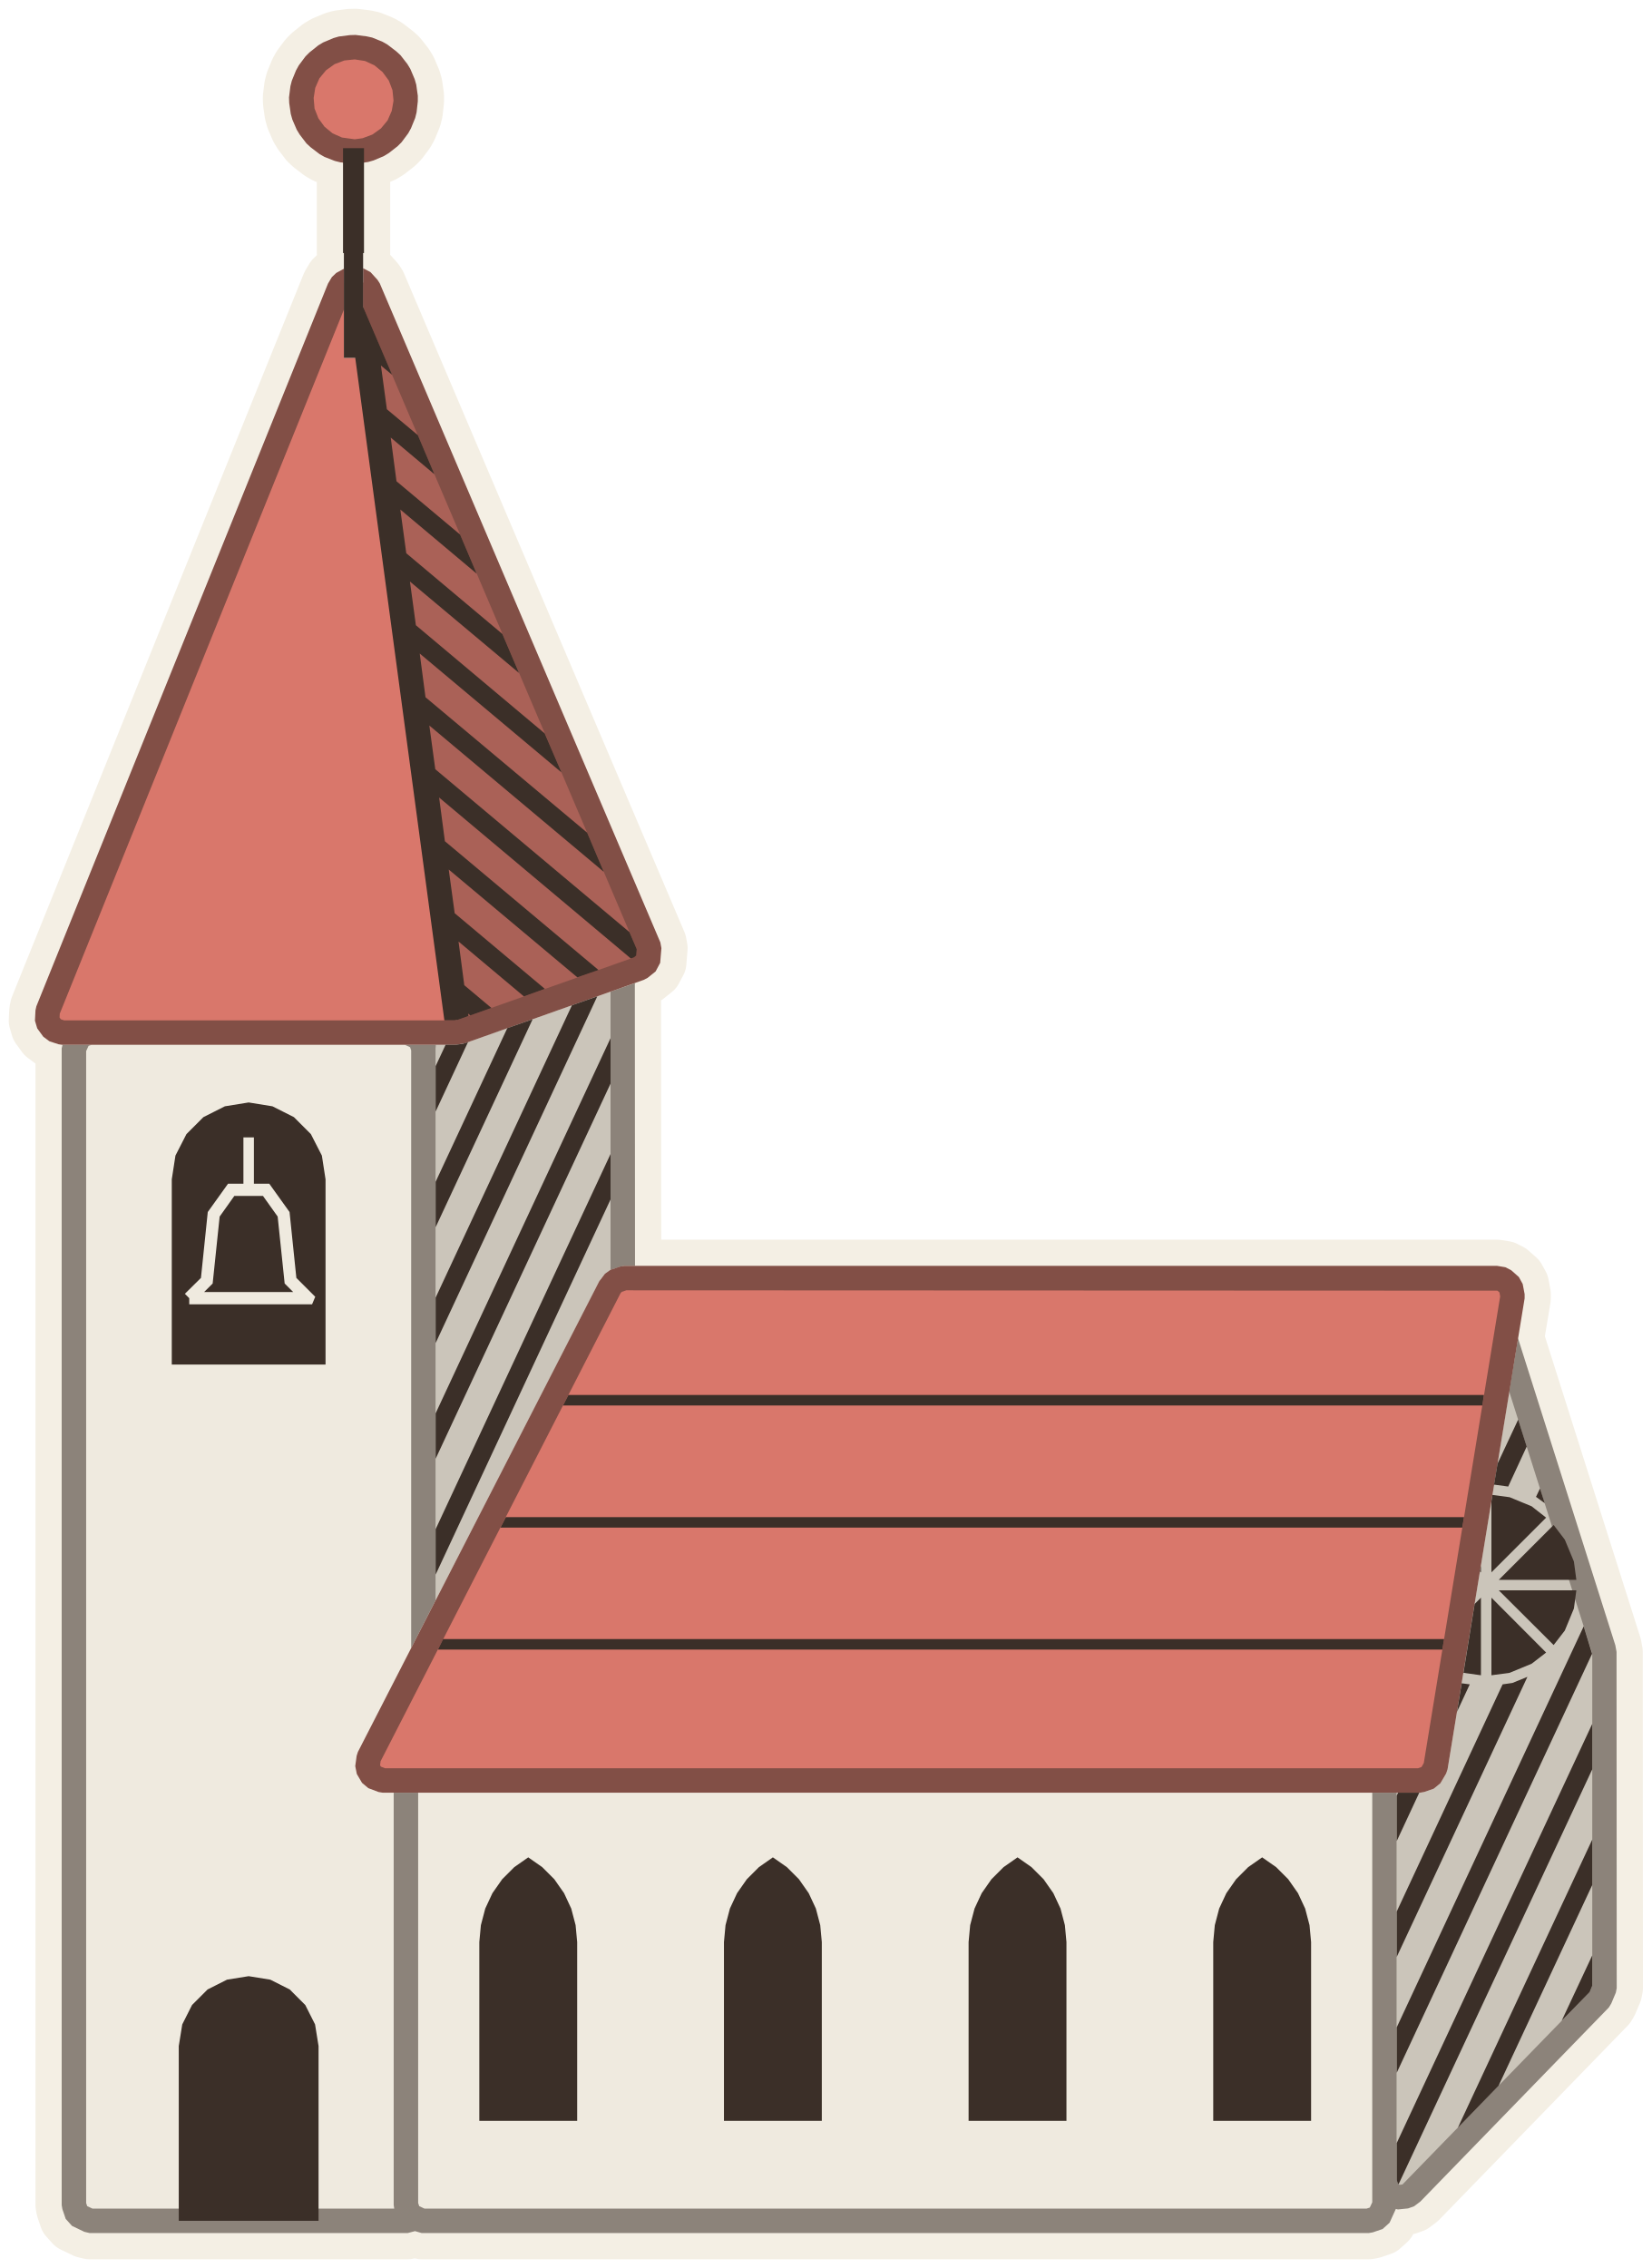
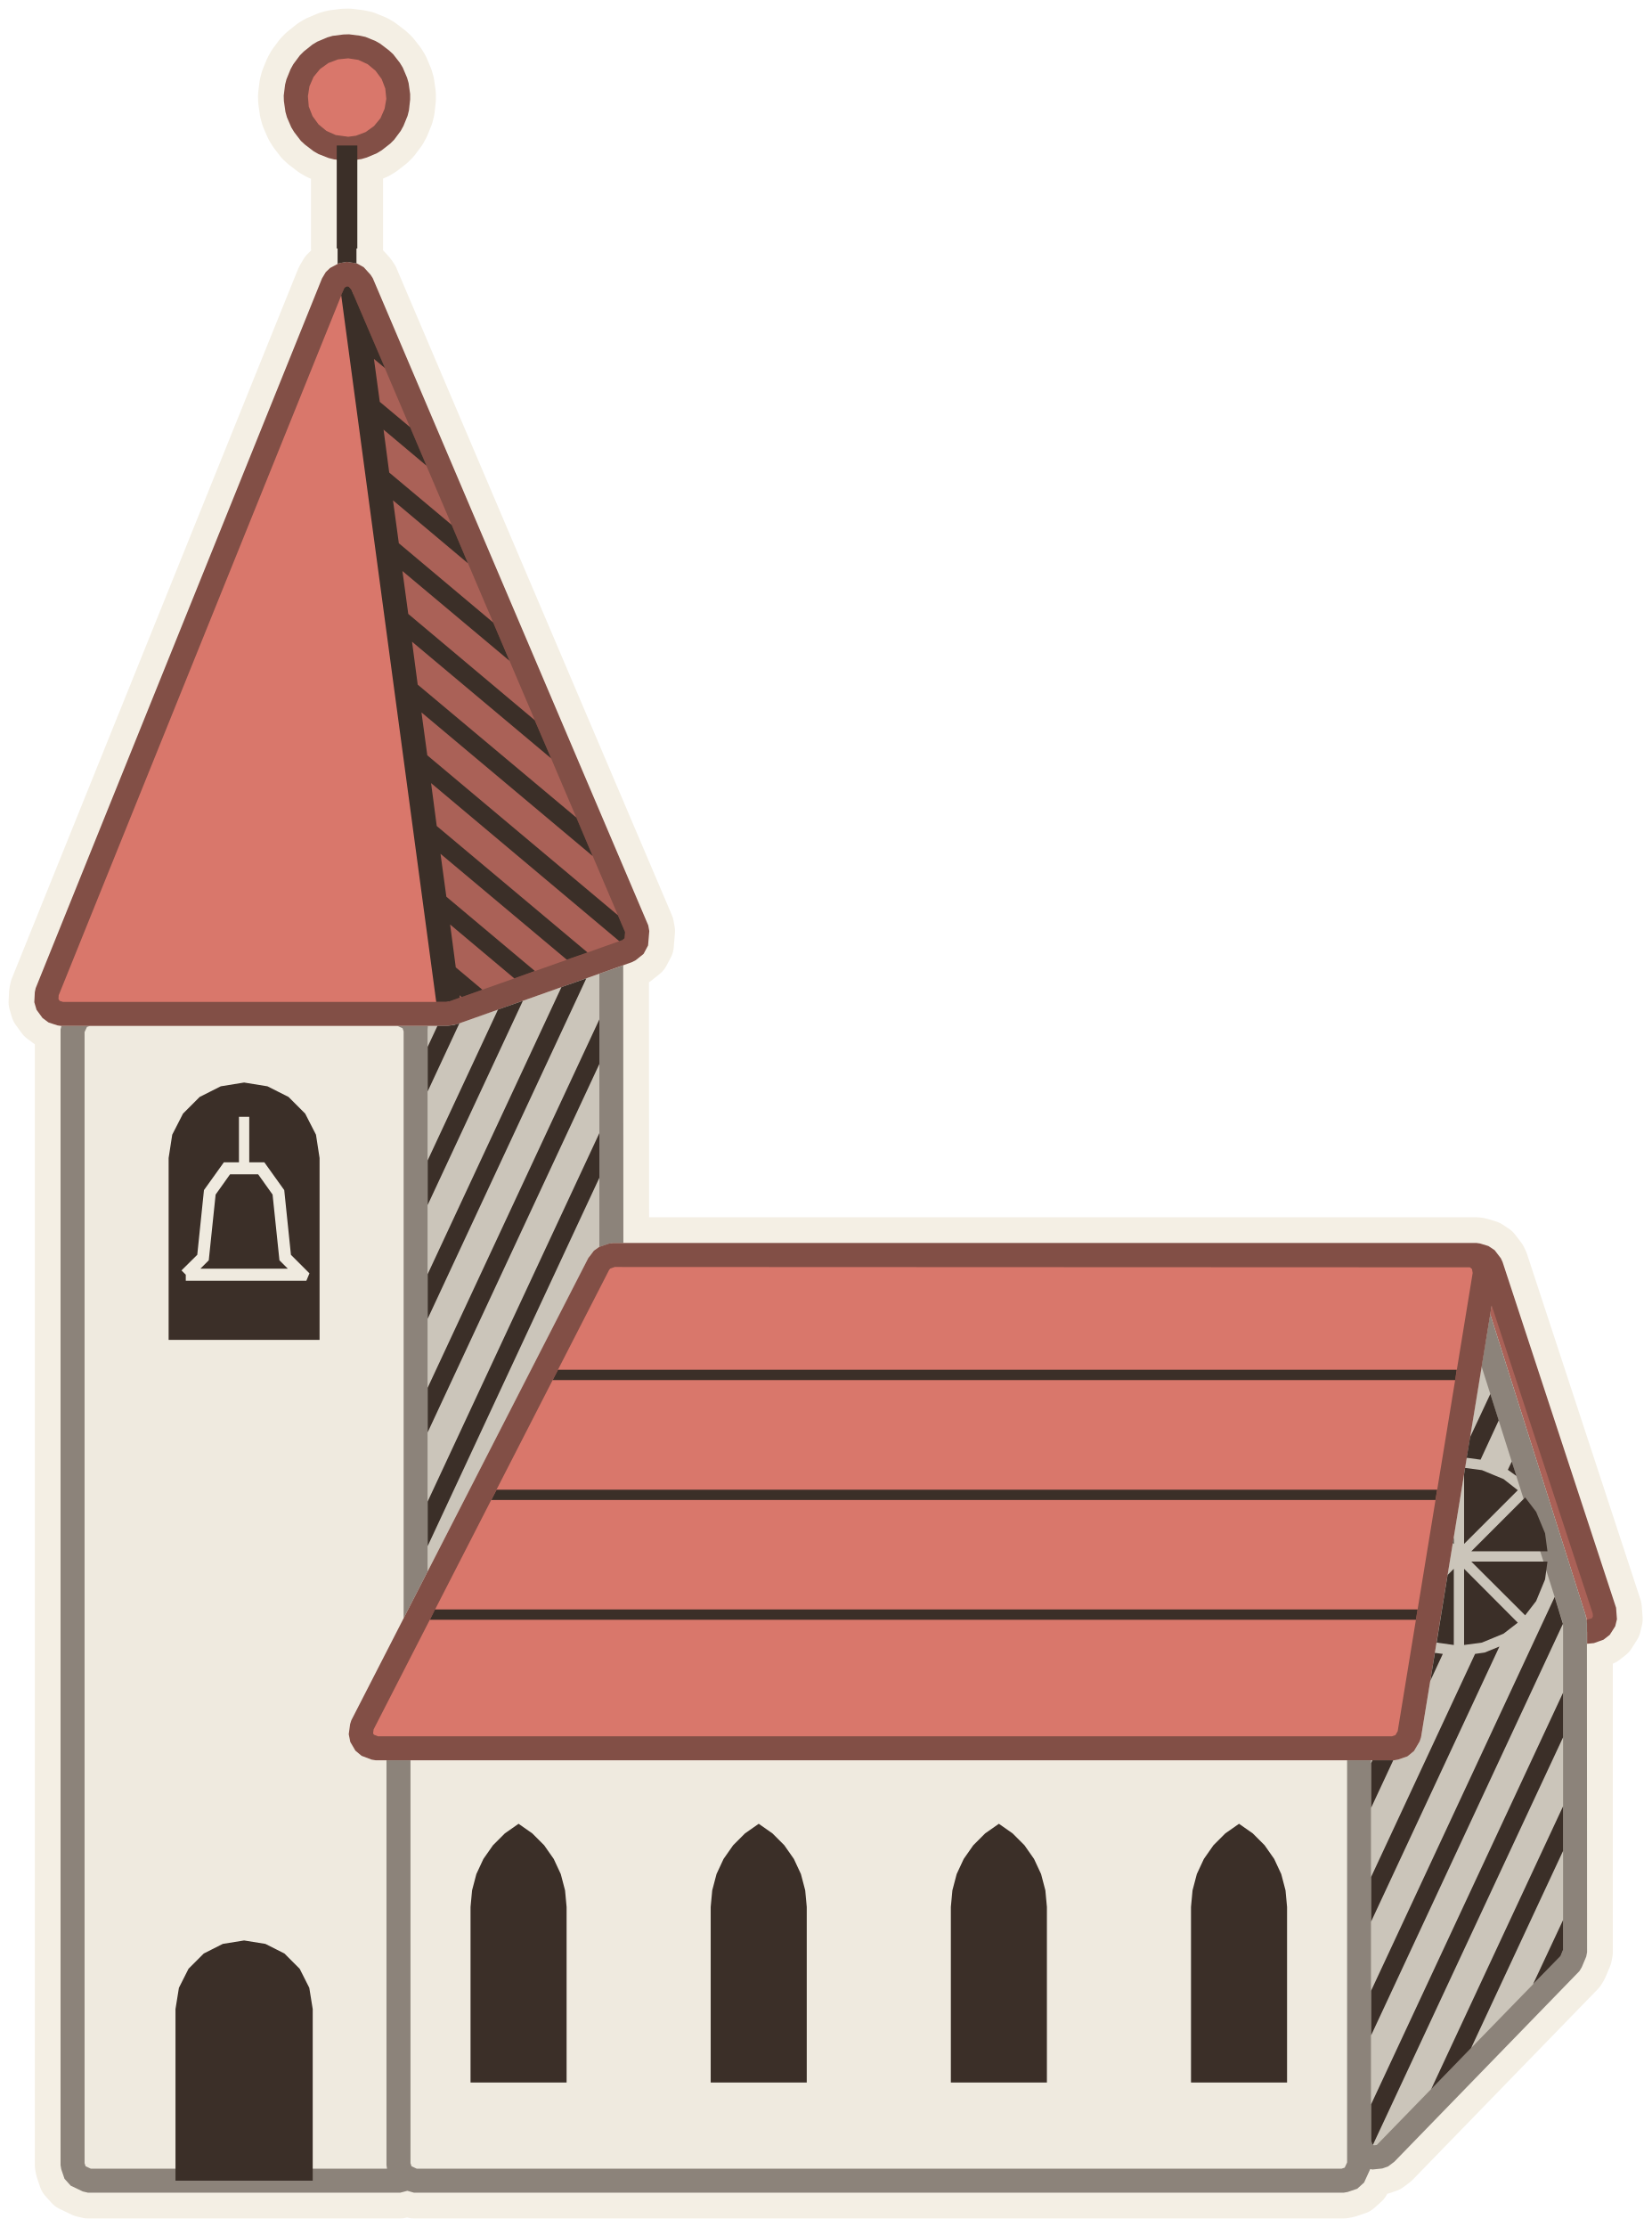
- <svg xmlns="http://www.w3.org/2000/svg" viewBox="-51.23 -127.09 94.52 129.79" data-palette="wall:#EFEADF;roof:#D9776B;wood:#C9A97C;earth:#94744F;water:#8FB0B8;flag:#4A3B32;ink:#3B2F28;halo:#F4EFE4">
-   <path data-role="sil" fill="#F4EFE4" stroke="#F4EFE4" stroke-width="3" stroke-linejoin="round" d="M-27.9 0.7L-27.48 0.59L-27.1 0.7L27.1 0.7L27.33 0.66L27.89 0.47L28.29 0.11L28.65 -0.68L28.77 -0.65L29.35 -0.71L29.69 -0.83L30.05 -1.1L40.84 -12.21L40.98 -12.44L41.24 -13.06L41.29 -13.32L41.28 -32.56L41.21 -32.94L35.64 -50.51L36.02 -52.79L36.02 -53.03L35.91 -53.61L35.69 -54.01L35.25 -54.4L34.92 -54.57L34.44 -54.65L-14.89 -54.65L-14.9 -70.83L-14.38 -71.02L-14.17 -71.13L-13.71 -71.5L-13.45 -71.99L-13.38 -72.83L-13.44 -73.16L-29.5 -110.88L-29.63 -111.08L-30.03 -111.52L-30.45 -111.74L-30.45 -112.61L-30.4 -112.61L-30.4 -117.78L-29.85 -117.91L-29.26 -118.16L-28.98 -118.33L-28.48 -118.72L-28.25 -118.95L-27.87 -119.46L-27.71 -119.75L-27.47 -120.34L-27.39 -120.66L-27.32 -121.29L-27.32 -121.61L-27.41 -122.25L-27.5 -122.56L-27.75 -123.15L-27.92 -123.43L-28.31 -123.93L-28.55 -124.15L-29.06 -124.54L-29.34 -124.7L-29.93 -124.94L-30.25 -125.01L-30.88 -125.09L-31.21 -125.08L-31.84 -125L-32.15 -124.91L-32.74 -124.66L-33.02 -124.49L-33.52 -124.09L-33.75 -123.86L-34.13 -123.35L-34.29 -123.06L-34.53 -122.47L-34.61 -122.16L-34.69 -121.52L-34.68 -121.2L-34.59 -120.57L-34.5 -120.25L-34.25 -119.67L-34.08 -119.39L-33.69 -118.88L-33.45 -118.66L-32.94 -118.27L-32.66 -118.11L-32.07 -117.88L-31.6 -117.78L-31.6 -112.61L-31.55 -112.61L-31.55 -111.71L-31.99 -111.47L-32.24 -111.23L-32.46 -110.86L-49.15 -69.5L-49.2 -69.27L-49.23 -68.68L-49.1 -68.24L-48.75 -67.76L-48.4 -67.5L-47.88 -67.33L-47.65 -67.3L-47.7 -67.1L-47.7 -0.9L-47.66 -0.67L-47.47 -0.11L-47.11 0.29L-46.4 0.63L-46.1 0.7Z" />
+ <svg xmlns="http://www.w3.org/2000/svg" viewBox="-51.23 -127.09 96.26 129.79" data-palette="wall:#EFEADF;roof:#D9776B;wood:#C9A97C;earth:#94744F;water:#8FB0B8;flag:#4A3B32;ink:#3B2F28;halo:#F4EFE4">
+   <path data-role="sil" fill="#F4EFE4" stroke="#F4EFE4" stroke-width="3" stroke-linejoin="round" d="M-27.9 0.7L-27.48 0.59L-27.1 0.7L27.1 0.7L27.33 0.66L27.89 0.47L28.29 0.11L28.65 -0.68L28.77 -0.65L29.35 -0.71L29.69 -0.83L30.05 -1.1L40.84 -12.21L40.98 -12.44L41.24 -13.06L41.29 -13.32L41.29 -31.29L41.69 -31.33L42.25 -31.53L42.61 -31.81L42.93 -32.31L43.03 -32.72L42.98 -33.39L36.36 -53.55L36.26 -53.76L35.9 -54.23L35.54 -54.47L35.05 -54.62L34.84 -54.65L-14.89 -54.65L-14.9 -70.83L-14.38 -71.02L-14.17 -71.13L-13.71 -71.5L-13.45 -71.99L-13.38 -72.83L-13.44 -73.16L-29.5 -110.88L-29.63 -111.08L-30.03 -111.52L-30.45 -111.74L-30.45 -112.61L-30.4 -112.61L-30.4 -117.78L-29.85 -117.91L-29.26 -118.16L-28.98 -118.33L-28.48 -118.72L-28.25 -118.95L-27.87 -119.46L-27.71 -119.75L-27.47 -120.34L-27.39 -120.66L-27.32 -121.29L-27.32 -121.61L-27.41 -122.25L-27.5 -122.56L-27.75 -123.15L-27.92 -123.43L-28.31 -123.93L-28.55 -124.15L-29.06 -124.54L-29.34 -124.7L-29.93 -124.94L-30.25 -125.01L-30.88 -125.09L-31.21 -125.08L-31.84 -125L-32.15 -124.91L-32.74 -124.66L-33.02 -124.49L-33.52 -124.09L-33.75 -123.86L-34.13 -123.35L-34.29 -123.06L-34.53 -122.47L-34.61 -122.16L-34.69 -121.52L-34.68 -121.2L-34.59 -120.57L-34.5 -120.25L-34.25 -119.67L-34.08 -119.39L-33.69 -118.88L-33.45 -118.66L-32.94 -118.27L-32.66 -118.11L-32.07 -117.88L-31.6 -117.78L-31.6 -112.61L-31.55 -112.61L-31.55 -111.71L-31.99 -111.47L-32.24 -111.23L-32.46 -110.86L-49.15 -69.5L-49.2 -69.27L-49.23 -68.68L-49.1 -68.24L-48.75 -67.76L-48.4 -67.5L-47.88 -67.33L-47.65 -67.3L-47.7 -67.1L-47.7 -0.9L-47.66 -0.67L-47.47 -0.11L-47.11 0.29L-46.4 0.63L-46.1 0.7Z" />
  <path data-role="wall" fill="#EFEADF" d="M-28.47 -0.11L-28.66 -0.67L-28.7 -0.9L-28.7 -24.5L-29.33 -24.5L-29.57 -24.54L-30.15 -24.76L-30.51 -25.06L-30.81 -25.57L-30.9 -26.02L-30.82 -26.61L-30.75 -26.83L-27 -34.14L-27 -67.1L-27.07 -67.3L-46.9 -67.3L-47 -67.1L-47 -0.9L-46.81 -0.34L-46.1 0L-28.37 0ZM27.66 -0.19L28 -0.9L28 -24.5L-28 -24.5L-28 -0.9L-27.81 -0.34L-27.1 0L27.1 0Z" />
  <path data-role="wall-shade" fill="#cbc5ba" d="M-26.3 -35.51L-16.85 -53.91L-16.61 -54.2L-16.3 -54.42L-15.59 -54.64L-15.59 -70.59L-24.73 -67.36L-25.15 -67.3L-26.33 -67.3L-26.3 -67.1ZM29.28 -1.4L29.55 -1.59L40.33 -12.7L40.59 -13.32L40.59 -32.46L40.55 -32.73L35.39 -48.98L31.61 -25.84L31.53 -25.6L31.2 -25.04L30.82 -24.73L30.27 -24.54L30.04 -24.5L28.7 -24.5L28.7 -1.34Z" />
-   <path data-role="roof" fill="#D9776B" d="M-30.34 -118.49L-30.11 -118.55L-29.61 -118.76L-29.41 -118.88L-28.97 -119.21L-28.81 -119.38L-28.47 -119.81L-28.36 -120.02L-28.15 -120.52L-28.09 -120.75L-28.02 -121.29L-28.02 -121.52L-28.09 -122.06L-28.15 -122.29L-28.36 -122.8L-28.47 -123L-28.81 -123.43L-28.97 -123.6L-29.41 -123.93L-29.61 -124.05L-30.11 -124.26L-30.34 -124.32L-30.88 -124.39L-31.12 -124.39L-31.66 -124.32L-31.89 -124.26L-32.39 -124.05L-32.59 -123.93L-33.03 -123.6L-33.19 -123.43L-33.53 -123L-33.64 -122.8L-33.85 -122.29L-33.91 -122.06L-33.98 -121.52L-33.98 -121.29L-33.91 -120.75L-33.85 -120.52L-33.64 -120.02L-33.53 -119.81L-33.19 -119.38L-33.03 -119.21L-32.59 -118.88L-32.39 -118.76L-31.89 -118.55L-31.66 -118.49L-31.12 -118.42L-30.88 -118.42ZM-25 -68.03L-30.45 -108.52L-30.45 -106.61L-31.55 -106.61L-31.55 -110.91L-31.65 -110.86L-31.81 -110.59L-48.5 -69.24L-48.53 -68.65L-48.19 -68.17L-47.67 -68L-25.15 -68ZM30.59 -25.39L30.92 -25.95L35.33 -52.91L35.22 -53.49L34.78 -53.88L34.44 -53.95L-15.51 -53.95L-16.07 -53.76L-16.31 -53.46L-30.13 -26.51L-30.21 -25.93L-29.91 -25.41L-29.33 -25.2L30.04 -25.2Z" />
-   <path data-role="roof-shade" fill="#aa6157" d="M-24.85 -68.05L-14.61 -71.68L-14.15 -72.05L-14.08 -72.88L-30.15 -110.61L-30.45 -110.94L-30.45 -108.52L-25 -68.03Z" />
+   <path data-role="roof" fill="#D9776B" d="M-30.34 -118.49L-30.11 -118.55L-29.61 -118.76L-29.41 -118.88L-28.97 -119.21L-28.81 -119.38L-28.47 -119.81L-28.36 -120.02L-28.15 -120.52L-28.09 -120.75L-28.02 -121.29L-28.02 -121.52L-28.09 -122.06L-28.15 -122.29L-28.36 -122.8L-28.47 -123L-28.81 -123.43L-28.97 -123.6L-29.41 -123.93L-29.61 -124.05L-30.11 -124.26L-30.34 -124.32L-30.88 -124.39L-31.12 -124.39L-31.66 -124.32L-31.89 -124.26L-32.39 -124.05L-32.59 -123.93L-33.03 -123.6L-33.19 -123.43L-33.53 -123L-33.64 -122.8L-33.85 -122.29L-33.91 -122.06L-33.98 -121.52L-33.98 -121.29L-33.91 -120.75L-33.85 -120.52L-33.64 -120.02L-33.53 -119.81L-33.19 -119.38L-33.03 -119.21L-32.59 -118.88L-32.39 -118.76L-31.89 -118.55L-31.66 -118.49L-31.12 -118.42L-30.88 -118.42ZM-25 -68.03L-30.8 -111.09L-31.13 -111.14L-31.65 -110.86L-31.81 -110.59L-48.5 -69.24L-48.53 -68.65L-48.19 -68.17L-47.67 -68L-25.15 -68ZM30.59 -25.39L30.92 -25.95L35.33 -52.91L35.22 -53.49L34.78 -53.88L34.44 -53.95L-15.51 -53.95L-16.07 -53.76L-16.31 -53.46L-30.13 -26.51L-30.21 -25.93L-29.91 -25.41L-29.33 -25.2L30.04 -25.2Z" />
+   <path data-role="roof-shade" fill="#aa6157" d="M-24.85 -68.05L-14.61 -71.68L-14.15 -72.05L-14.08 -72.88L-30.15 -110.61L-30.55 -111.05L-30.8 -111.09L-25 -68.03ZM42.02 -32.19L42.34 -32.69L42.31 -33.17L35.97 -52.51L35.64 -50.51L41.24 -32.84L41.29 -32.46L41.29 -31.99L41.46 -31.99Z" />
  <path data-role="wall-line" fill="#8c837a" d="M-15.74 -54.61L-15.51 -54.65L-14.89 -54.65L-14.9 -70.83L-16.29 -70.34L-16.29 -54.42ZM-26.3 -67.1L-26.29 -67.3L-26.33 -67.3ZM-26.3 -35.51L-26.3 -67.1L-26.33 -67.3L-28.06 -67.3L-27.76 -67.16L-27.7 -66.98L-27.7 -32.78ZM28.77 -0.65L29.35 -0.71L29.69 -0.83L30.05 -1.1L40.84 -12.21L40.98 -12.44L41.24 -13.06L41.29 -13.32L41.28 -32.56L41.21 -32.94L35.64 -50.51L35.14 -47.45L39.86 -32.57L39.89 -32.4L39.89 -13.46L39.74 -13.09L29.03 -2.08L28.86 -2.06L28.77 -2.12L28.7 -2.34L28.7 -24.5L27.3 -24.5L27.3 -1.06L27.16 -0.76L26.98 -0.7L-26.94 -0.7L-27.24 -0.84L-27.3 -1.02L-27.3 -24.5L-28.7 -24.5L-28.7 -0.9L-28.67 -0.7L-45.94 -0.7L-46.24 -0.84L-46.3 -1.02L-46.3 -66.94L-46.16 -67.24L-45.98 -67.3L-47.65 -67.3L-47.7 -67.1L-47.7 -0.9L-47.66 -0.67L-47.47 -0.11L-47.11 0.29L-46.4 0.63L-46.1 0.7L-27.9 0.7L-27.48 0.59L-27.1 0.7L27.1 0.7L27.33 0.66L27.89 0.47L28.29 0.11L28.65 -0.68Z" />
-   <path data-role="roof-line" fill="#824f46" d="M-30.88 -117.72L-30.16 -117.82L-29.85 -117.91L-29.26 -118.16L-28.98 -118.33L-28.48 -118.72L-28.25 -118.95L-27.87 -119.46L-27.71 -119.75L-27.47 -120.34L-27.39 -120.66L-27.32 -121.29L-27.32 -121.61L-27.41 -122.25L-27.5 -122.56L-27.75 -123.15L-27.92 -123.43L-28.31 -123.93L-28.55 -124.15L-29.06 -124.54L-29.34 -124.7L-29.93 -124.94L-30.25 -125.01L-30.88 -125.09L-31.21 -125.08L-31.84 -125L-32.15 -124.91L-32.74 -124.66L-33.02 -124.49L-33.52 -124.09L-33.75 -123.86L-34.13 -123.35L-34.29 -123.06L-34.53 -122.47L-34.61 -122.16L-34.69 -121.52L-34.68 -121.2L-34.59 -120.57L-34.5 -120.25L-34.25 -119.67L-34.08 -119.39L-33.69 -118.88L-33.45 -118.66L-32.94 -118.27L-32.66 -118.11L-32.07 -117.88L-31.75 -117.8L-31.12 -117.72ZM-30.93 -119.12L-31.66 -119.22L-32.2 -119.46L-32.66 -119.84L-33.01 -120.32L-33.23 -120.88L-33.28 -121.48L-33.19 -122.06L-32.95 -122.61L-32.57 -123.07L-32.08 -123.42L-31.52 -123.63L-30.93 -123.69L-30.34 -123.6L-29.8 -123.35L-29.34 -122.97L-28.98 -122.48L-28.77 -121.93L-28.71 -121.33L-28.81 -120.75L-29.05 -120.2L-29.43 -119.74L-29.92 -119.39L-30.48 -119.18ZM-25.15 -67.3L-24.62 -67.39L-14.38 -71.02L-14.17 -71.13L-13.71 -71.5L-13.45 -71.99L-13.38 -72.83L-13.44 -73.16L-29.5 -110.88L-29.63 -111.08L-30.03 -111.52L-30.45 -111.74L-30.45 -109.53L-14.79 -72.77L-14.82 -72.41L-14.95 -72.3L-25.03 -68.73L-25.21 -68.7L-47.56 -68.7L-47.75 -68.76L-47.82 -68.86L-47.81 -69.08L-31.55 -109.37L-31.55 -111.71L-31.99 -111.47L-32.24 -111.23L-32.46 -110.86L-49.15 -69.5L-49.2 -69.27L-49.23 -68.68L-49.1 -68.24L-48.75 -67.76L-48.4 -67.5L-47.88 -67.33L-47.67 -67.3ZM30.27 -24.54L30.82 -24.73L31.2 -25.04L31.53 -25.6L31.61 -25.84L36.02 -52.79L36.02 -53.03L35.91 -53.61L35.69 -54.01L35.25 -54.4L34.92 -54.57L34.44 -54.65L-15.51 -54.65L-15.74 -54.61L-16.3 -54.42L-16.61 -54.2L-16.93 -53.78L-30.75 -26.83L-30.82 -26.61L-30.9 -26.02L-30.81 -25.57L-30.51 -25.06L-30.15 -24.76L-29.57 -24.54L-29.33 -24.5L30.04 -24.5ZM-29.2 -25.9L-29.43 -25.99L-29.48 -26.07L-29.45 -26.3L-15.72 -53.08L-15.65 -53.16L-15.39 -53.25L34.46 -53.23L34.58 -53.13L34.62 -52.9L30.25 -26.2L30.12 -25.97L29.92 -25.9Z" />
-   <path data-role="ink" fill="#3B2F28" d="M-30.45 -112.61L-30.4 -112.61L-30.4 -118.61L-31.6 -118.61L-31.6 -112.61L-31.55 -112.61L-31.55 -106.61L-30.9 -106.61L-25.8 -68.7L-25.21 -68.7L-25.03 -68.73L-24.42 -68.95L-24.44 -69.09L-24.32 -68.98L-23.11 -69.41L-24.66 -70.71L-24.99 -73.21L-21.25 -70.07L-20.05 -70.5L-25.21 -74.83L-25.55 -77.33L-18.19 -71.16L-16.98 -71.58L-25.77 -78.95L-26.1 -81.45L-15.13 -72.24L-14.95 -72.3L-14.82 -72.41L-14.79 -72.77L-15.21 -73.75L-26.32 -83.07L-26.66 -85.57L-16.68 -77.2L-17.63 -79.44L-26.88 -87.19L-27.21 -89.69L-19.1 -82.89L-20.06 -85.12L-27.43 -91.31L-27.77 -93.81L-21.53 -88.58L-22.48 -90.81L-27.98 -95.43L-28.32 -97.93L-23.95 -94.26L-24.9 -96.5L-28.54 -99.55L-28.87 -102.05L-26.37 -99.95L-27.32 -102.19L-29.09 -103.67L-29.43 -106.17L-28.79 -105.64L-30.45 -109.53ZM-17.05 -70.07L-18.5 -69.56L-26.3 -52.83L-26.3 -50.23ZM-20.75 -68.76L-22.2 -68.25L-26.3 -59.46L-26.3 -56.86ZM-16.29 -65.08L-16.29 -67.68L-26.3 -46.21L-26.3 -43.61ZM-24.45 -67.45L-24.73 -67.36L-25.15 -67.3L-25.73 -67.3L-26.3 -66.08L-26.3 -63.48ZM-32.6 -59.6L-32.81 -60.96L-33.44 -62.19L-34.41 -63.16L-35.64 -63.78L-37 -64L-38.36 -63.78L-39.59 -63.16L-40.56 -62.19L-41.19 -60.96L-41.4 -59.6L-41.4 -49L-32.6 -49ZM-40.4 -52.45L-40.4 -52.8L-40.65 -53.05L-39.73 -53.96L-39.34 -57.73L-38.18 -59.35L-37.3 -59.35L-37.3 -62L-36.7 -62L-36.7 -59.35L-35.82 -59.35L-34.66 -57.73L-34.27 -53.96L-33.19 -52.88L-33.37 -52.45ZM-16.29 -58.45L-16.29 -61.05L-26.3 -39.58L-26.3 -36.98ZM-34.94 -53.64L-35.34 -57.47L-36.18 -58.65L-37.82 -58.65L-38.66 -57.47L-39.06 -53.64L-39.55 -53.15L-34.45 -53.15ZM33.6 -46.66L33.69 -47.26L-18.7 -47.26L-19.01 -46.66ZM36.14 -44.31L35.65 -45.85L34.47 -43.33L34.27 -42.13L35.08 -42.02ZM36.9 -41.91L36.67 -41.43L37.17 -41.07ZM37.25 -40.24L36.42 -40.89L35.16 -41.41L34.18 -41.54L34.12 -41.16L34.12 -37.11ZM32.55 -40.27L-22.28 -40.27L-22.59 -39.67L32.45 -39.67ZM38.84 -37.73L38.32 -38.98L37.68 -39.82L34.54 -36.68L38.98 -36.68ZM33.52 -37.49L33.46 -37.16L33.52 -37.11ZM38.32 -33.78L38.84 -35.04L38.98 -36.08L34.54 -36.08L37.68 -32.95ZM35.16 -31.36L36.42 -31.88L37.25 -32.52L34.12 -35.66L34.12 -31.22ZM33.52 -35.66L33.16 -35.3L32.52 -31.36L33.52 -31.22ZM39.88 -32.45L39.4 -34.02L28.7 -11.07L28.7 -8.47ZM31.31 -32.69L31.41 -33.29L-25.87 -33.29L-26.17 -32.69ZM36.18 -31.13L35.32 -30.78L34.76 -30.7L28.7 -17.7L28.7 -15.1ZM32.88 -30.7L32.42 -30.76L32.15 -29.13ZM39.89 -25.84L39.89 -28.44L28.7 -4.45L28.7 -2.34L28.77 -2.12L28.81 -2.1ZM29.99 -24.5L28.78 -24.5L28.7 -24.33L28.7 -21.73ZM34.53 -7.73L39.89 -19.22L39.89 -21.82L32.2 -5.33ZM-18.2 -15.95L-18.29 -16.92L-18.54 -17.87L-18.95 -18.75L-19.51 -19.55L-20.2 -20.24L-21 -20.8L-21.8 -20.24L-22.49 -19.55L-23.05 -18.75L-23.46 -17.87L-23.71 -16.92L-23.8 -15.95L-23.8 -5.72L-18.2 -5.72ZM-4.2 -15.95L-4.29 -16.92L-4.54 -17.87L-4.95 -18.75L-5.51 -19.55L-6.2 -20.24L-7 -20.8L-7.8 -20.24L-8.49 -19.55L-9.05 -18.75L-9.46 -17.87L-9.71 -16.92L-9.8 -15.95L-9.8 -5.72L-4.2 -5.72ZM9.8 -15.95L9.71 -16.92L9.46 -17.87L9.05 -18.75L8.49 -19.55L7.8 -20.24L7 -20.8L6.2 -20.24L5.51 -19.55L4.95 -18.75L4.54 -17.87L4.29 -16.92L4.2 -15.95L4.2 -5.72L9.8 -5.72ZM23.8 -15.95L23.71 -16.92L23.46 -17.87L23.05 -18.75L22.49 -19.55L21.8 -20.24L21 -20.8L20.2 -20.24L19.51 -19.55L18.95 -18.75L18.54 -17.87L18.29 -16.92L18.2 -15.95L18.2 -5.72L23.8 -5.72ZM39.74 -13.09L39.89 -13.46L39.89 -15.19L38.14 -11.45ZM-33 -10L-33.2 -11.24L-33.76 -12.35L-34.65 -13.24L-35.76 -13.8L-37 -14L-38.24 -13.8L-39.35 -13.24L-40.24 -12.35L-40.8 -11.24L-41 -10L-41 0L-33 0Z" />
+   <path data-role="roof-line" fill="#824f46" d="M-30.88 -117.72L-30.16 -117.82L-29.85 -117.91L-29.26 -118.16L-28.98 -118.33L-28.48 -118.72L-28.25 -118.95L-27.87 -119.46L-27.71 -119.75L-27.47 -120.34L-27.39 -120.66L-27.32 -121.29L-27.32 -121.61L-27.41 -122.25L-27.5 -122.56L-27.75 -123.15L-27.92 -123.43L-28.31 -123.93L-28.55 -124.15L-29.06 -124.54L-29.34 -124.7L-29.93 -124.94L-30.25 -125.01L-30.88 -125.09L-31.21 -125.08L-31.84 -125L-32.15 -124.91L-32.74 -124.66L-33.02 -124.49L-33.52 -124.09L-33.75 -123.86L-34.13 -123.35L-34.29 -123.06L-34.53 -122.47L-34.61 -122.16L-34.69 -121.52L-34.68 -121.2L-34.59 -120.57L-34.5 -120.25L-34.25 -119.67L-34.08 -119.39L-33.69 -118.88L-33.45 -118.66L-32.94 -118.27L-32.66 -118.11L-32.07 -117.88L-31.75 -117.8L-31.12 -117.72ZM-30.93 -119.12L-31.66 -119.22L-32.2 -119.46L-32.66 -119.84L-33.01 -120.32L-33.23 -120.88L-33.28 -121.48L-33.19 -122.06L-32.95 -122.61L-32.57 -123.07L-32.08 -123.42L-31.52 -123.63L-30.93 -123.69L-30.34 -123.6L-29.8 -123.35L-29.34 -122.97L-28.98 -122.48L-28.77 -121.93L-28.71 -121.33L-28.81 -120.75L-29.05 -120.2L-29.43 -119.74L-29.92 -119.39L-30.48 -119.18ZM-25.15 -67.3L-24.62 -67.39L-14.38 -71.02L-14.17 -71.13L-13.71 -71.5L-13.45 -71.99L-13.38 -72.83L-13.44 -73.16L-29.5 -110.88L-29.63 -111.08L-30.03 -111.52L-30.43 -111.74L-31.02 -111.83L-31.47 -111.75L-31.99 -111.47L-32.24 -111.23L-32.46 -110.86L-49.15 -69.5L-49.2 -69.27L-49.23 -68.68L-49.1 -68.24L-48.75 -67.76L-48.4 -67.5L-47.88 -67.33L-47.67 -67.3ZM-47.56 -68.7L-47.75 -68.76L-47.82 -68.86L-47.81 -69.08L-31.15 -110.33L-31 -110.41L-30.9 -110.39L-30.75 -110.22L-14.79 -72.77L-14.82 -72.41L-14.95 -72.3L-25.03 -68.73L-25.21 -68.7ZM-29.2 -25.9L-29.43 -25.99L-29.48 -26.07L-29.45 -26.3L-15.72 -53.08L-15.65 -53.16L-15.39 -53.25L34.46 -53.23L34.58 -53.13L34.62 -52.9L30.25 -26.2L30.12 -25.97L29.92 -25.9ZM-15.74 -54.61L-16.3 -54.42L-16.61 -54.2L-16.93 -53.78L-30.75 -26.83L-30.82 -26.61L-30.9 -26.02L-30.81 -25.57L-30.51 -25.06L-30.15 -24.76L-29.57 -24.54L-29.33 -24.5L30.04 -24.5L30.27 -24.54L30.82 -24.73L31.2 -25.04L31.53 -25.6L31.61 -25.84L35.73 -51.01L41.62 -33.05L41.63 -32.88L41.56 -32.77L41.26 -32.69L41.29 -32.46L41.29 -31.29L41.69 -31.33L42.25 -31.53L42.61 -31.81L42.93 -32.31L43.03 -32.72L42.98 -33.39L36.36 -53.55L36.26 -53.76L35.9 -54.23L35.54 -54.47L35.05 -54.62L34.84 -54.65L-15.51 -54.65Z" />
+   <path data-role="ink" fill="#3B2F28" d="M-31.47 -111.75L-31.02 -111.83L-30.45 -111.74L-30.45 -112.61L-30.4 -112.61L-30.4 -118.61L-31.6 -118.61L-31.6 -112.61L-31.55 -112.61L-31.55 -111.71ZM-25.03 -68.73L-24.42 -68.95L-24.44 -69.09L-24.32 -68.98L-23.11 -69.41L-24.66 -70.71L-24.99 -73.21L-21.25 -70.07L-20.05 -70.5L-25.21 -74.83L-25.55 -77.33L-18.19 -71.16L-16.98 -71.58L-25.77 -78.95L-26.1 -81.45L-15.13 -72.24L-14.95 -72.3L-14.82 -72.41L-14.79 -72.77L-15.21 -73.75L-26.32 -83.07L-26.66 -85.57L-16.68 -77.2L-17.63 -79.44L-26.88 -87.19L-27.21 -89.69L-19.1 -82.89L-20.06 -85.12L-27.43 -91.31L-27.77 -93.81L-21.53 -88.58L-22.48 -90.81L-27.98 -95.43L-28.32 -97.93L-23.95 -94.26L-24.9 -96.5L-28.54 -99.55L-28.87 -102.05L-26.37 -99.95L-27.32 -102.19L-29.09 -103.67L-29.43 -106.17L-28.79 -105.64L-30.75 -110.22L-30.9 -110.39L-31 -110.41L-31.15 -110.33L-31.34 -109.89L-25.8 -68.7L-25.21 -68.7ZM-17.05 -70.07L-18.5 -69.56L-26.3 -52.83L-26.3 -50.23ZM-20.75 -68.76L-22.2 -68.25L-26.3 -59.46L-26.3 -56.86ZM-16.29 -65.08L-16.29 -67.68L-26.3 -46.21L-26.3 -43.61ZM-24.45 -67.45L-24.73 -67.36L-25.15 -67.3L-25.73 -67.3L-26.3 -66.08L-26.3 -63.48ZM-32.6 -59.6L-32.81 -60.96L-33.44 -62.19L-34.41 -63.16L-35.64 -63.78L-37 -64L-38.36 -63.78L-39.59 -63.16L-40.56 -62.19L-41.19 -60.96L-41.4 -59.6L-41.4 -49L-32.6 -49ZM-40.4 -52.45L-40.4 -52.8L-40.65 -53.05L-39.73 -53.96L-39.34 -57.73L-38.18 -59.35L-37.3 -59.35L-37.3 -62L-36.7 -62L-36.7 -59.35L-35.82 -59.35L-34.66 -57.73L-34.27 -53.96L-33.19 -52.88L-33.37 -52.45ZM-16.29 -58.45L-16.29 -61.05L-26.3 -39.58L-26.3 -36.98ZM-34.94 -53.64L-35.34 -57.47L-36.18 -58.65L-37.82 -58.65L-38.66 -57.47L-39.06 -53.64L-39.55 -53.15L-34.45 -53.15ZM33.6 -46.66L33.69 -47.26L-18.7 -47.26L-19.01 -46.66ZM36.14 -44.31L35.65 -45.85L34.47 -43.33L34.27 -42.13L35.08 -42.02ZM36.9 -41.91L36.67 -41.43L37.17 -41.07ZM37.25 -40.24L36.42 -40.89L35.16 -41.41L34.18 -41.54L34.12 -41.16L34.12 -37.11ZM32.55 -40.27L-22.28 -40.27L-22.59 -39.67L32.45 -39.67ZM38.84 -37.73L38.32 -38.98L37.68 -39.82L34.54 -36.68L38.98 -36.68ZM33.52 -37.49L33.46 -37.16L33.52 -37.11ZM38.32 -33.78L38.84 -35.04L38.98 -36.08L34.54 -36.08L37.68 -32.95ZM35.16 -31.36L36.42 -31.88L37.25 -32.52L34.12 -35.66L34.12 -31.22ZM33.52 -35.66L33.16 -35.3L32.52 -31.36L33.52 -31.22ZM39.88 -32.45L39.4 -34.02L28.7 -11.07L28.7 -8.47ZM31.31 -32.69L31.41 -33.29L-25.87 -33.29L-26.17 -32.69ZM36.18 -31.13L35.32 -30.78L34.76 -30.7L28.7 -17.7L28.7 -15.1ZM32.88 -30.7L32.42 -30.76L32.15 -29.13ZM39.89 -25.84L39.89 -28.44L28.7 -4.45L28.7 -2.34L28.77 -2.12L28.81 -2.1ZM29.99 -24.5L28.78 -24.5L28.7 -24.33L28.7 -21.73ZM34.53 -7.73L39.89 -19.22L39.89 -21.82L32.2 -5.33ZM-18.2 -15.95L-18.29 -16.92L-18.54 -17.87L-18.95 -18.75L-19.51 -19.55L-20.2 -20.24L-21 -20.8L-21.8 -20.24L-22.49 -19.55L-23.05 -18.75L-23.46 -17.87L-23.71 -16.92L-23.8 -15.95L-23.8 -5.72L-18.2 -5.72ZM-4.2 -15.95L-4.29 -16.92L-4.54 -17.87L-4.95 -18.75L-5.51 -19.55L-6.2 -20.24L-7 -20.8L-7.8 -20.24L-8.49 -19.55L-9.05 -18.75L-9.46 -17.87L-9.71 -16.92L-9.8 -15.95L-9.8 -5.72L-4.2 -5.72ZM9.8 -15.95L9.71 -16.92L9.46 -17.87L9.05 -18.75L8.49 -19.55L7.8 -20.24L7 -20.8L6.2 -20.24L5.51 -19.55L4.95 -18.75L4.54 -17.87L4.29 -16.92L4.2 -15.95L4.2 -5.72L9.8 -5.72ZM23.8 -15.95L23.71 -16.92L23.46 -17.87L23.05 -18.75L22.49 -19.55L21.8 -20.24L21 -20.8L20.2 -20.24L19.51 -19.55L18.95 -18.75L18.54 -17.87L18.29 -16.92L18.2 -15.95L18.2 -5.72L23.8 -5.72ZM39.74 -13.09L39.89 -13.46L39.89 -15.19L38.14 -11.45ZM-33 -10L-33.2 -11.24L-33.76 -12.35L-34.65 -13.24L-35.76 -13.8L-37 -14L-38.24 -13.8L-39.35 -13.24L-40.24 -12.35L-40.8 -11.24L-41 -10L-41 0L-33 0Z" />
</svg>
